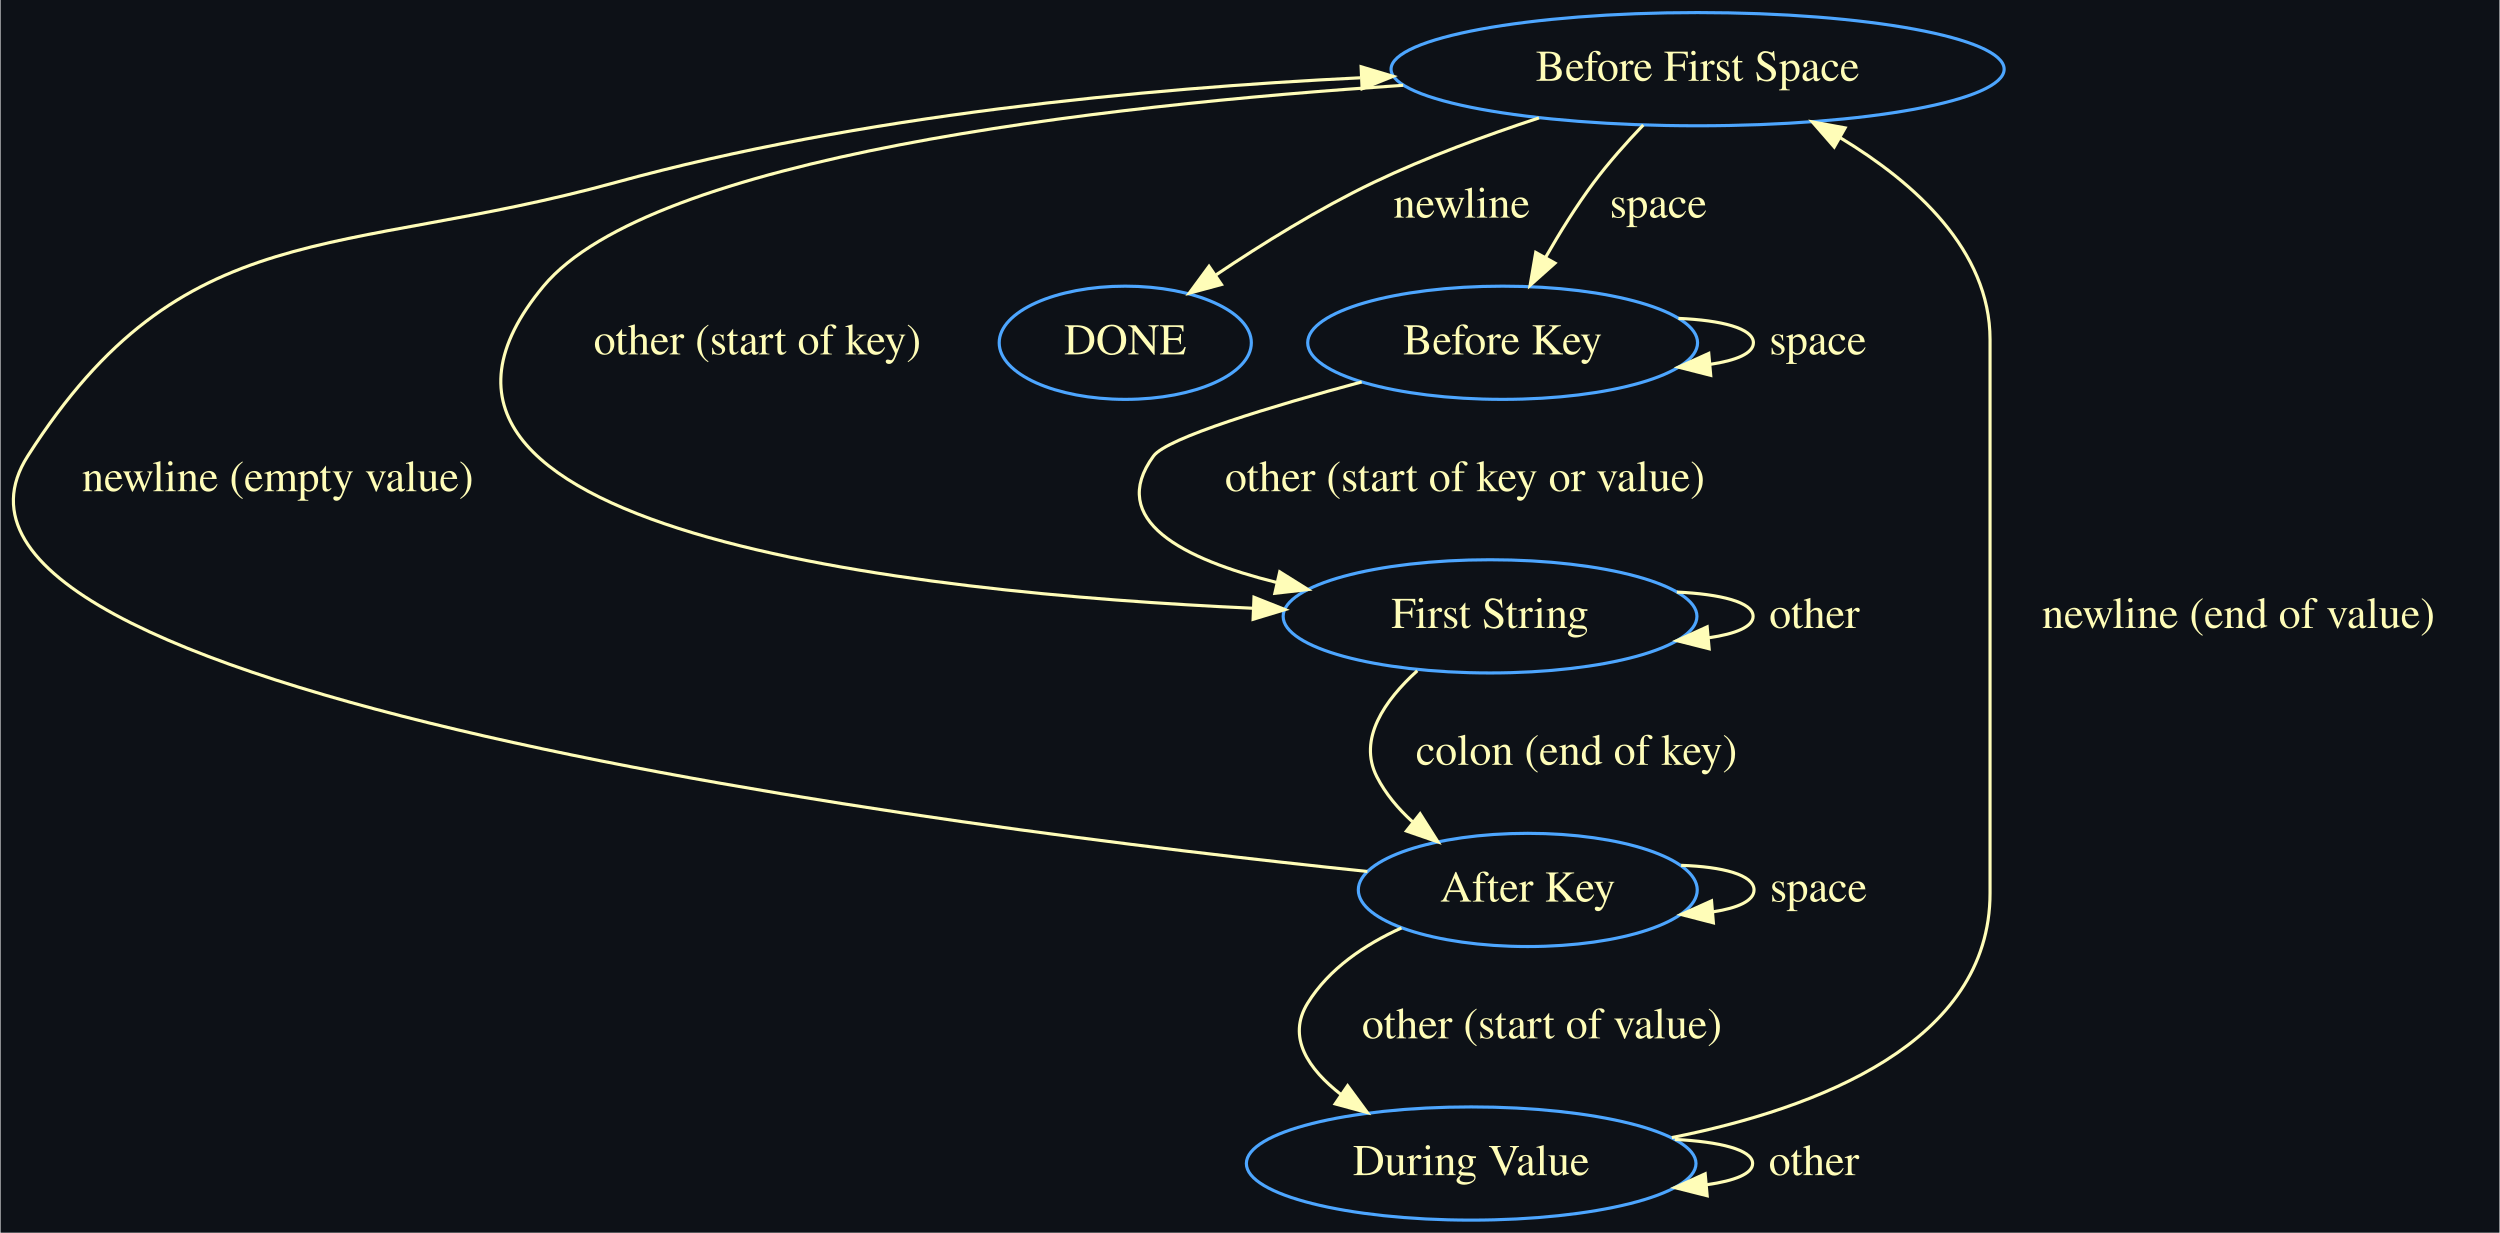
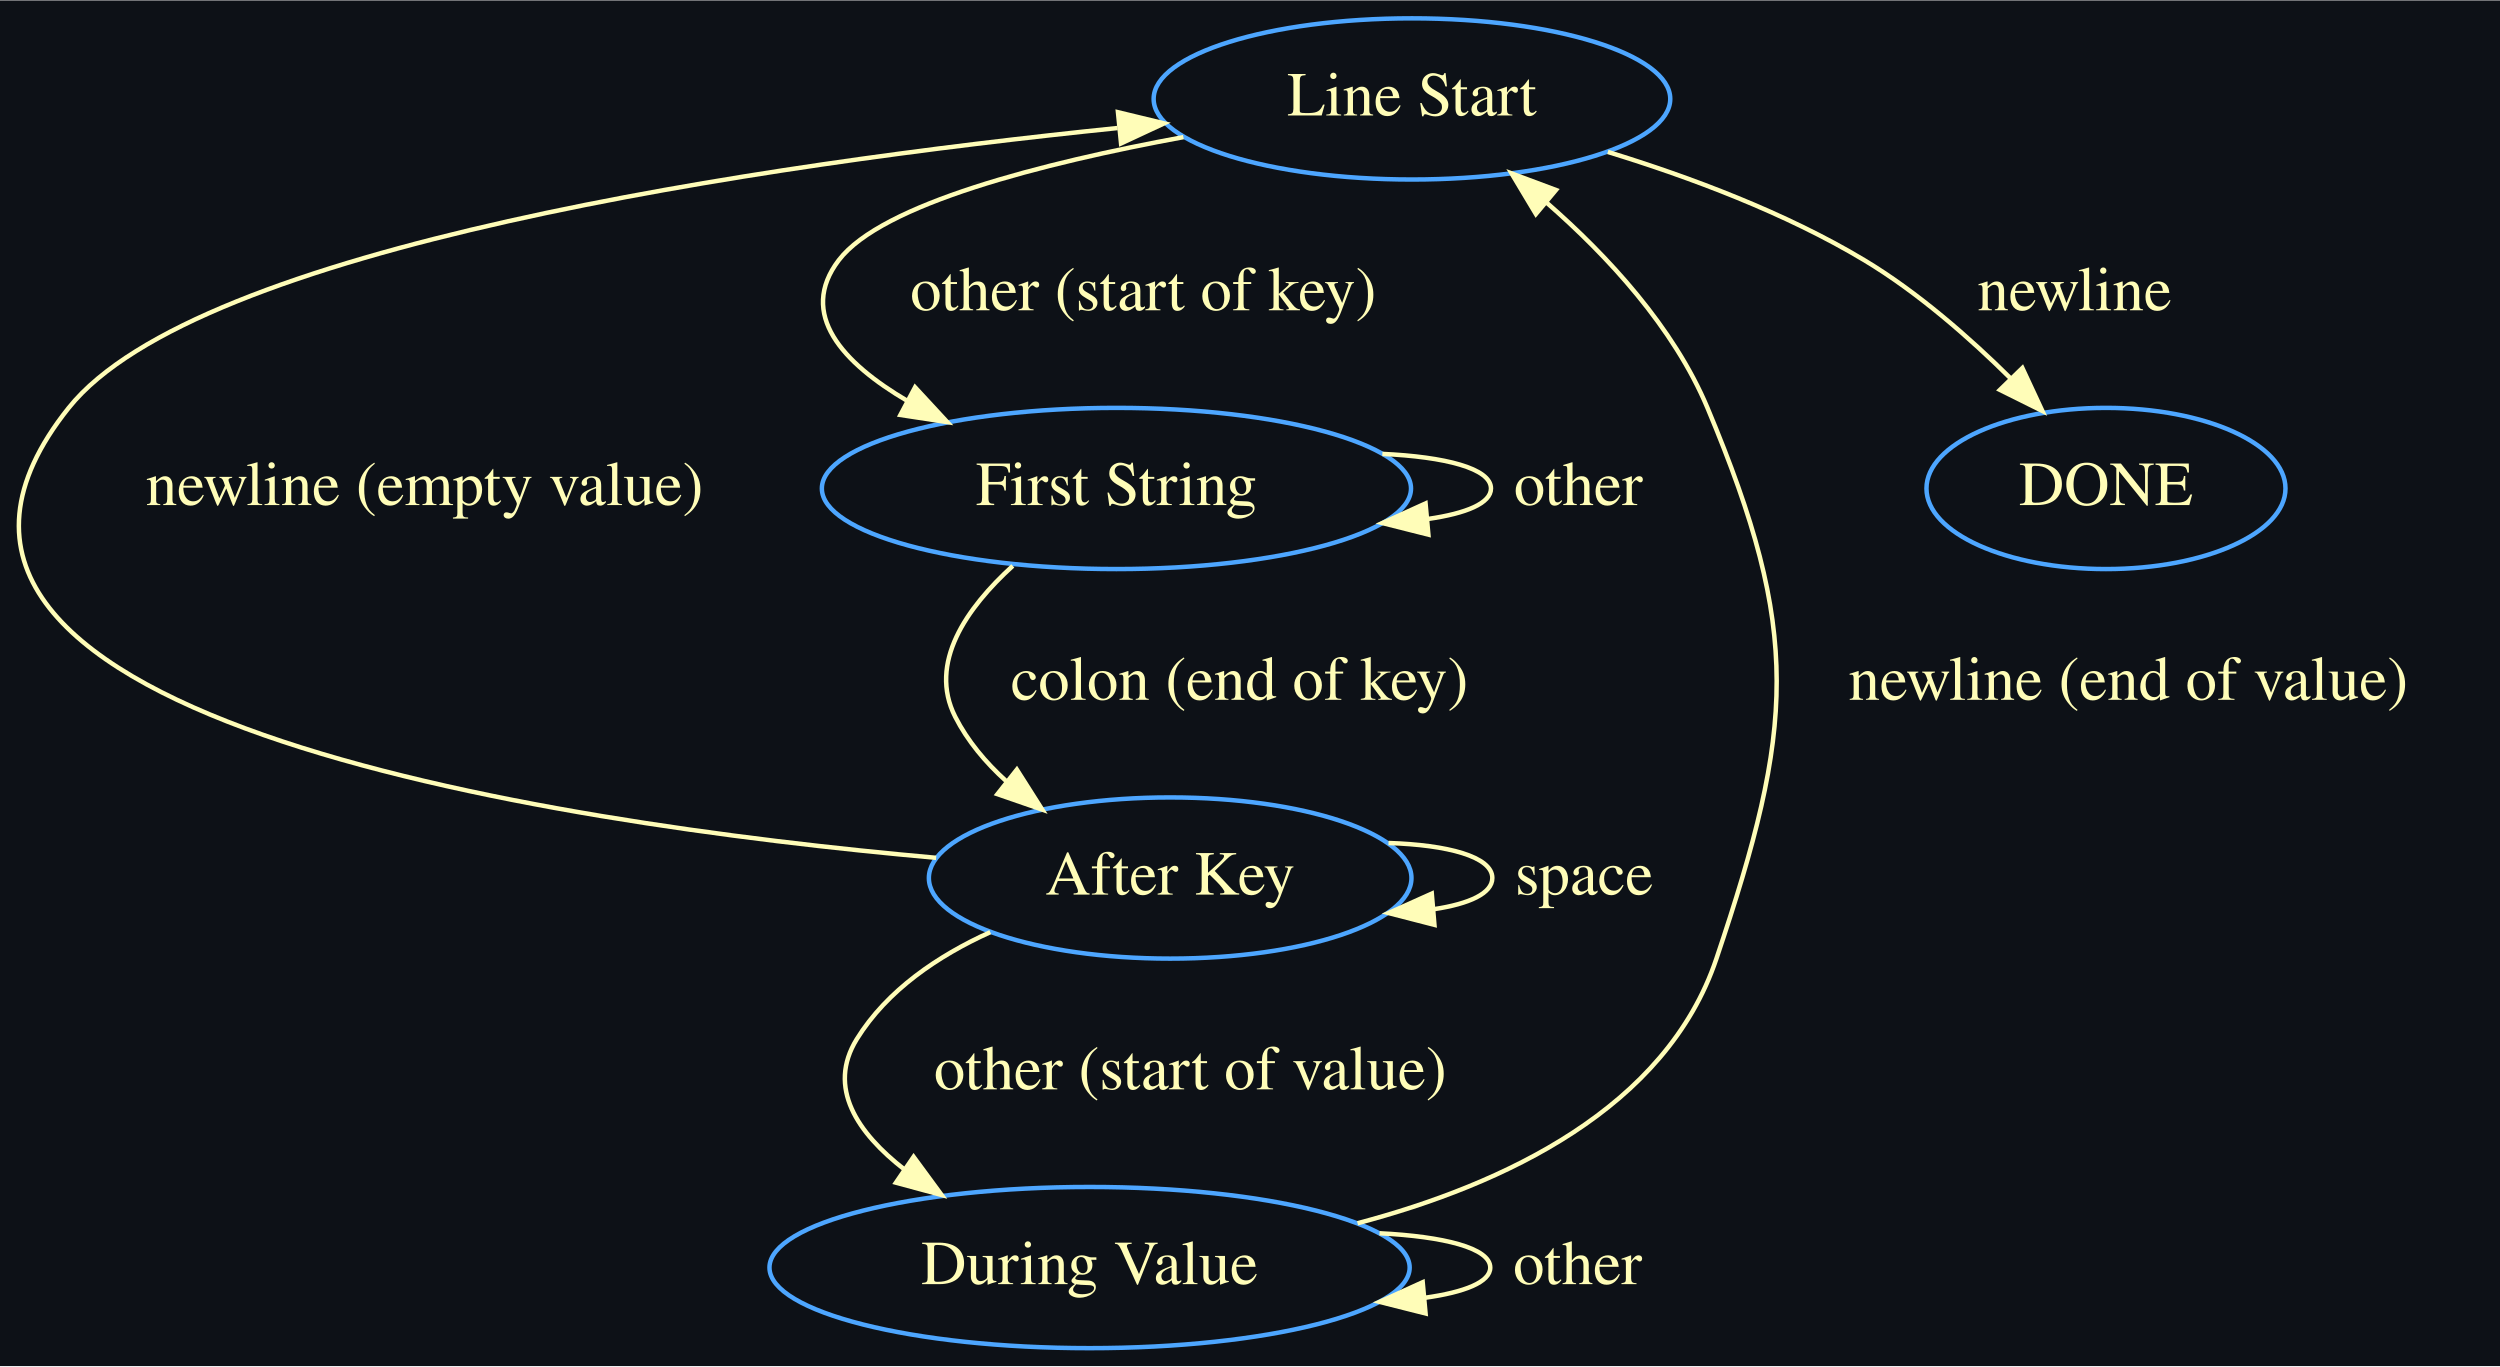
- <svg xmlns="http://www.w3.org/2000/svg" width="795pt" height="392pt" viewBox="0.00 0.00 794.67 392.00">
-   <g id="graph0" class="graph" transform="scale(1 1) rotate(0) translate(4 388)">
-     <polygon fill="#0d1117" stroke="transparent" points="-4,4 -4,-388 790.67,-388 790.67,4 -4,4" />
+ <svg xmlns="http://www.w3.org/2000/svg" width="558pt" height="305pt" viewBox="0.00 0.00 558.34 305.00">
+   <g id="graph0" class="graph" transform="scale(1 1) rotate(0) translate(4 301)">
+     <polygon fill="#0d1117" stroke="transparent" points="-4,4 -4,-301 554.34,-301 554.34,4 -4,4" />
    <g id="node1" class="node">
-       <ellipse fill="none" stroke="#4da6ff" cx="535.67" cy="-366" rx="97.48" ry="18" />
-       <text text-anchor="middle" x="535.67" y="-362.3" font-family="Times,serif" font-size="14.00" fill="#fffdb8">Before First Space</text>
+       <ellipse fill="none" stroke="#4da6ff" cx="311.34" cy="-279" rx="57.69" ry="18" />
+       <text text-anchor="middle" x="311.34" y="-275.3" font-family="Times,serif" font-size="14.00" fill="#fffdb8">Line Start</text>
    </g>
    <g id="node2" class="node">
-       <ellipse fill="none" stroke="#4da6ff" cx="473.67" cy="-279" rx="61.99" ry="18" />
-       <text text-anchor="middle" x="473.67" y="-275.3" font-family="Times,serif" font-size="14.00" fill="#fffdb8">Before Key</text>
+       <ellipse fill="none" stroke="#4da6ff" cx="245.34" cy="-192" rx="65.79" ry="18" />
+       <text text-anchor="middle" x="245.34" y="-188.3" font-family="Times,serif" font-size="14.00" fill="#fffdb8">First String</text>
    </g>
    <g id="edge1" class="edge">
</g>
    <g id="edge5" class="edge">
-       <path fill="none" stroke="#fffdb8" d="M518.39,-348.25C513.06,-342.68 507.37,-336.29 502.67,-330 497.15,-322.6 491.86,-314.06 487.33,-306.16" />
-       <polygon fill="#fffdb8" stroke="#fffdb8" points="490.32,-304.33 482.41,-297.28 484.2,-307.72 490.32,-304.33" />
-       <text text-anchor="middle" x="523.17" y="-318.8" font-family="Times,serif" font-size="14.00" fill="#fffdb8">space</text>
+       <path fill="none" stroke="#fffdb8" d="M260.29,-270.47C228.9,-264.69 192.92,-255.54 183.34,-243 174.15,-230.96 184.17,-220.07 198.64,-211.56" />
+       <polygon fill="#fffdb8" stroke="#fffdb8" points="200.37,-214.6 207.57,-206.82 197.09,-208.42 200.37,-214.6" />
+       <text text-anchor="middle" x="251.34" y="-231.8" font-family="Times,serif" font-size="14.00" fill="#fffdb8">other (start of key)</text>
+     </g>
+     <g id="node5" class="node">
+       <ellipse fill="none" stroke="#4da6ff" cx="466.34" cy="-192" rx="40.09" ry="18" />
+       <text text-anchor="middle" x="466.34" y="-188.3" font-family="Times,serif" font-size="14.00" fill="#fffdb8">DONE</text>
+     </g>
+     <g id="edge4" class="edge">
+       <path fill="none" stroke="#fffdb8" d="M355.09,-267.16C373.53,-261.51 394.76,-253.55 412.34,-243 424.27,-235.84 435.82,-225.73 445.16,-216.47" />
+       <polygon fill="#fffdb8" stroke="#fffdb8" points="447.67,-218.9 452.14,-209.3 442.65,-214.02 447.67,-218.9" />
+       <text text-anchor="middle" x="459.34" y="-231.8" font-family="Times,serif" font-size="14.00" fill="#fffdb8">newline</text>
+     </g>
+     <g id="edge6" class="edge">
+       <path fill="none" stroke="#fffdb8" d="M304.73,-199.72C318.69,-199.08 328.99,-196.51 328.99,-192 328.99,-188.69 323.43,-186.42 314.96,-185.2" />
+       <polygon fill="#fffdb8" stroke="#fffdb8" points="315.01,-181.69 304.73,-184.28 314.38,-188.66 315.01,-181.69" />
+       <text text-anchor="middle" x="348.49" y="-188.3" font-family="Times,serif" font-size="14.00" fill="#fffdb8">other</text>
    </g>
    <g id="node3" class="node">
-       <ellipse fill="none" stroke="#4da6ff" cx="469.67" cy="-192" rx="65.79" ry="18" />
-       <text text-anchor="middle" x="469.67" y="-188.3" font-family="Times,serif" font-size="14.00" fill="#fffdb8">First String</text>
-     </g>
-     <g id="edge7" class="edge">
-       <path fill="none" stroke="#fffdb8" d="M442.04,-360.88C345,-354.42 202.81,-338.04 168.67,-297 104.03,-219.28 285.29,-199.52 394.16,-194.58" />
-       <polygon fill="#fffdb8" stroke="#fffdb8" points="394.61,-198.07 404.46,-194.15 394.32,-191.07 394.61,-198.07" />
-       <text text-anchor="middle" x="236.67" y="-275.3" font-family="Times,serif" font-size="14.00" fill="#fffdb8">other (start of key)</text>
-     </g>
-     <g id="node6" class="node">
-       <ellipse fill="none" stroke="#4da6ff" cx="353.67" cy="-279" rx="40.09" ry="18" />
-       <text text-anchor="middle" x="353.67" y="-275.3" font-family="Times,serif" font-size="14.00" fill="#fffdb8">DONE</text>
-     </g>
-     <g id="edge6" class="edge">
-       <path fill="none" stroke="#fffdb8" d="M485.22,-350.5C468.19,-344.91 449.29,-337.94 432.67,-330 415.33,-321.71 397.13,-310.39 382.57,-300.62" />
-       <polygon fill="#fffdb8" stroke="#fffdb8" points="384.25,-297.53 374.02,-294.77 380.3,-303.31 384.25,-297.53" />
-       <text text-anchor="middle" x="460.67" y="-318.8" font-family="Times,serif" font-size="14.00" fill="#fffdb8">newline</text>
-     </g>
-     <g id="edge8" class="edge">
-       <path fill="none" stroke="#fffdb8" d="M529.57,-286.75C543.24,-286.18 553.42,-283.59 553.42,-279 553.42,-275.63 547.93,-273.34 539.6,-272.13" />
-       <polygon fill="#fffdb8" stroke="#fffdb8" points="539.84,-268.64 529.57,-271.25 539.22,-275.61 539.84,-268.64" />
-       <text text-anchor="middle" x="573.92" y="-275.3" font-family="Times,serif" font-size="14.00" fill="#fffdb8">space</text>
+       <ellipse fill="none" stroke="#4da6ff" cx="257.34" cy="-105" rx="53.89" ry="18" />
+       <text text-anchor="middle" x="257.34" y="-101.3" font-family="Times,serif" font-size="14.00" fill="#fffdb8">After Key</text>
    </g>
    <g id="edge2" class="edge">
</g>
+     <g id="edge7" class="edge">
+       <path fill="none" stroke="#fffdb8" d="M222.19,-174.71C211.86,-165.31 203.23,-153.01 209.34,-141 212.1,-135.58 216.13,-130.8 220.7,-126.66" />
+       <polygon fill="#fffdb8" stroke="#fffdb8" points="223.1,-129.22 228.78,-120.27 218.76,-123.73 223.1,-129.22" />
+       <text text-anchor="middle" x="272.84" y="-144.8" font-family="Times,serif" font-size="14.00" fill="#fffdb8">colon (end of key)</text>
+     </g>
+     <g id="edge8" class="edge">
+       <path fill="none" stroke="#fffdb8" d="M205.07,-109.51C117.65,-117.34 -43.5,-141.34 11.34,-210 40.09,-245.99 166.31,-264.35 245.59,-272.5" />
+       <polygon fill="#fffdb8" stroke="#fffdb8" points="245.68,-276.03 255.98,-273.54 246.37,-269.06 245.68,-276.03" />
+       <text text-anchor="middle" x="90.84" y="-188.3" font-family="Times,serif" font-size="14.00" fill="#fffdb8">newline (empty value)</text>
+     </g>
    <g id="edge9" class="edge">
-       <path fill="none" stroke="#fffdb8" d="M428.84,-266.55C399.89,-258.71 366.87,-248.72 362.67,-243 347.64,-222.5 372.27,-210.13 401.66,-202.82" />
-       <polygon fill="#fffdb8" stroke="#fffdb8" points="402.79,-206.15 411.77,-200.53 401.24,-199.33 402.79,-206.15" />
-       <text text-anchor="middle" x="461.67" y="-231.8" font-family="Times,serif" font-size="14.00" fill="#fffdb8">other (start of key or value)</text>
-     </g>
-     <g id="edge10" class="edge">
-       <path fill="none" stroke="#fffdb8" d="M529.07,-199.72C543.02,-199.08 553.32,-196.51 553.32,-192 553.32,-188.69 547.76,-186.42 539.29,-185.2" />
-       <polygon fill="#fffdb8" stroke="#fffdb8" points="539.34,-181.69 529.07,-184.28 538.71,-188.66 539.34,-181.69" />
-       <text text-anchor="middle" x="572.82" y="-188.3" font-family="Times,serif" font-size="14.00" fill="#fffdb8">other</text>
+       <path fill="none" stroke="#fffdb8" d="M306.1,-112.82C319.27,-112.4 329.29,-109.8 329.29,-105 329.29,-101.55 324.11,-99.23 316.31,-98.05" />
+       <polygon fill="#fffdb8" stroke="#fffdb8" points="316.36,-94.54 306.1,-97.18 315.77,-101.52 316.36,-94.54" />
+       <text text-anchor="middle" x="349.79" y="-101.3" font-family="Times,serif" font-size="14.00" fill="#fffdb8">space</text>
    </g>
    <g id="node4" class="node">
-       <ellipse fill="none" stroke="#4da6ff" cx="481.67" cy="-105" rx="53.89" ry="18" />
-       <text text-anchor="middle" x="481.67" y="-101.3" font-family="Times,serif" font-size="14.00" fill="#fffdb8">After Key</text>
+       <ellipse fill="none" stroke="#4da6ff" cx="239.34" cy="-18" rx="71.49" ry="18" />
+       <text text-anchor="middle" x="239.34" y="-14.3" font-family="Times,serif" font-size="14.00" fill="#fffdb8">During Value</text>
    </g>
    <g id="edge3" class="edge">
</g>
+     <g id="edge10" class="edge">
+       <path fill="none" stroke="#fffdb8" d="M217.16,-92.91C205.52,-87.63 194.13,-79.98 187.34,-69 180.67,-58.2 187.43,-48.11 198.05,-39.86" />
+       <polygon fill="#fffdb8" stroke="#fffdb8" points="200.04,-42.74 206.31,-34.2 196.09,-36.96 200.04,-42.74" />
+       <text text-anchor="middle" x="261.84" y="-57.8" font-family="Times,serif" font-size="14.00" fill="#fffdb8">other (start of value)</text>
+     </g>
    <g id="edge11" class="edge">
-       <path fill="none" stroke="#fffdb8" d="M446.53,-174.71C436.19,-165.31 427.56,-153.01 433.67,-141 436.43,-135.58 440.46,-130.8 445.03,-126.66" />
-       <polygon fill="#fffdb8" stroke="#fffdb8" points="447.43,-129.22 453.11,-120.27 443.09,-123.73 447.43,-129.22" />
-       <text text-anchor="middle" x="497.17" y="-144.8" font-family="Times,serif" font-size="14.00" fill="#fffdb8">colon (end of key)</text>
+       <path fill="none" stroke="#fffdb8" d="M299.19,-27.9C331.95,-36.56 368.11,-53.57 379.34,-87 396.76,-138.83 398.47,-159.57 377.34,-210 369.79,-228.01 355.06,-243.94 341.42,-255.84" />
+       <polygon fill="#fffdb8" stroke="#fffdb8" points="339.02,-253.29 333.58,-262.37 343.5,-258.66 339.02,-253.29" />
+       <text text-anchor="middle" x="471.34" y="-144.8" font-family="Times,serif" font-size="14.00" fill="#fffdb8">newline (end of value)</text>
    </g>
    <g id="edge12" class="edge">
-       <path fill="none" stroke="#fffdb8" d="M430.67,-110.87C298.19,-124.64 -43.27,-167.81 4.67,-243 53.96,-320.29 103.29,-305.69 191.67,-330 269.16,-351.31 359.68,-359.91 428.41,-363.26" />
-       <polygon fill="#fffdb8" stroke="#fffdb8" points="428.67,-366.77 438.82,-363.73 428.99,-359.78 428.67,-366.77" />
-       <text text-anchor="middle" x="84.17" y="-231.8" font-family="Times,serif" font-size="14.00" fill="#fffdb8">newline (empty value)</text>
-     </g>
-     <g id="edge13" class="edge">
-       <path fill="none" stroke="#fffdb8" d="M530.43,-112.82C543.6,-112.4 553.62,-109.8 553.62,-105 553.62,-101.55 548.44,-99.23 540.64,-98.05" />
-       <polygon fill="#fffdb8" stroke="#fffdb8" points="540.69,-94.54 530.43,-97.18 540.1,-101.52 540.69,-94.54" />
-       <text text-anchor="middle" x="574.12" y="-101.3" font-family="Times,serif" font-size="14.00" fill="#fffdb8">space</text>
-     </g>
-     <g id="node5" class="node">
-       <ellipse fill="none" stroke="#4da6ff" cx="463.67" cy="-18" rx="71.49" ry="18" />
-       <text text-anchor="middle" x="463.67" y="-14.3" font-family="Times,serif" font-size="14.00" fill="#fffdb8">During Value</text>
-     </g>
-     <g id="edge4" class="edge">
- </g>
-     <g id="edge14" class="edge">
-       <path fill="none" stroke="#fffdb8" d="M441.49,-92.91C429.85,-87.63 418.46,-79.98 411.67,-69 405,-58.2 411.77,-48.11 422.38,-39.86" />
-       <polygon fill="#fffdb8" stroke="#fffdb8" points="424.37,-42.74 430.65,-34.2 420.42,-36.96 424.37,-42.74" />
-       <text text-anchor="middle" x="486.17" y="-57.8" font-family="Times,serif" font-size="14.00" fill="#fffdb8">other (start of value)</text>
-     </g>
-     <g id="edge15" class="edge">
-       <path fill="none" stroke="#fffdb8" d="M527.47,-26.25C573.9,-35.49 628.67,-56.47 628.67,-104 628.67,-280 628.67,-280 628.67,-280 628.67,-308.41 604.73,-329.88 581.14,-344.13" />
-       <polygon fill="#fffdb8" stroke="#fffdb8" points="579.12,-341.25 572.16,-349.24 582.58,-347.33 579.12,-341.25" />
-       <text text-anchor="middle" x="707.67" y="-188.3" font-family="Times,serif" font-size="14.00" fill="#fffdb8">newline (end of value)</text>
-     </g>
-     <g id="edge16" class="edge">
-       <path fill="none" stroke="#fffdb8" d="M528.43,-25.66C542.74,-24.94 553.17,-22.39 553.17,-18 553.17,-14.74 547.43,-12.5 538.61,-11.26" />
-       <polygon fill="#fffdb8" stroke="#fffdb8" points="538.71,-7.75 528.43,-10.34 538.08,-14.73 538.71,-7.75" />
-       <text text-anchor="middle" x="572.67" y="-14.3" font-family="Times,serif" font-size="14.00" fill="#fffdb8">other</text>
+       <path fill="none" stroke="#fffdb8" d="M304.1,-25.66C318.41,-24.94 328.83,-22.39 328.83,-18 328.83,-14.74 323.09,-12.5 314.28,-11.26" />
+       <polygon fill="#fffdb8" stroke="#fffdb8" points="314.38,-7.75 304.1,-10.34 313.74,-14.73 314.38,-7.75" />
+       <text text-anchor="middle" x="348.33" y="-14.3" font-family="Times,serif" font-size="14.00" fill="#fffdb8">other</text>
    </g>
  </g>
</svg>
